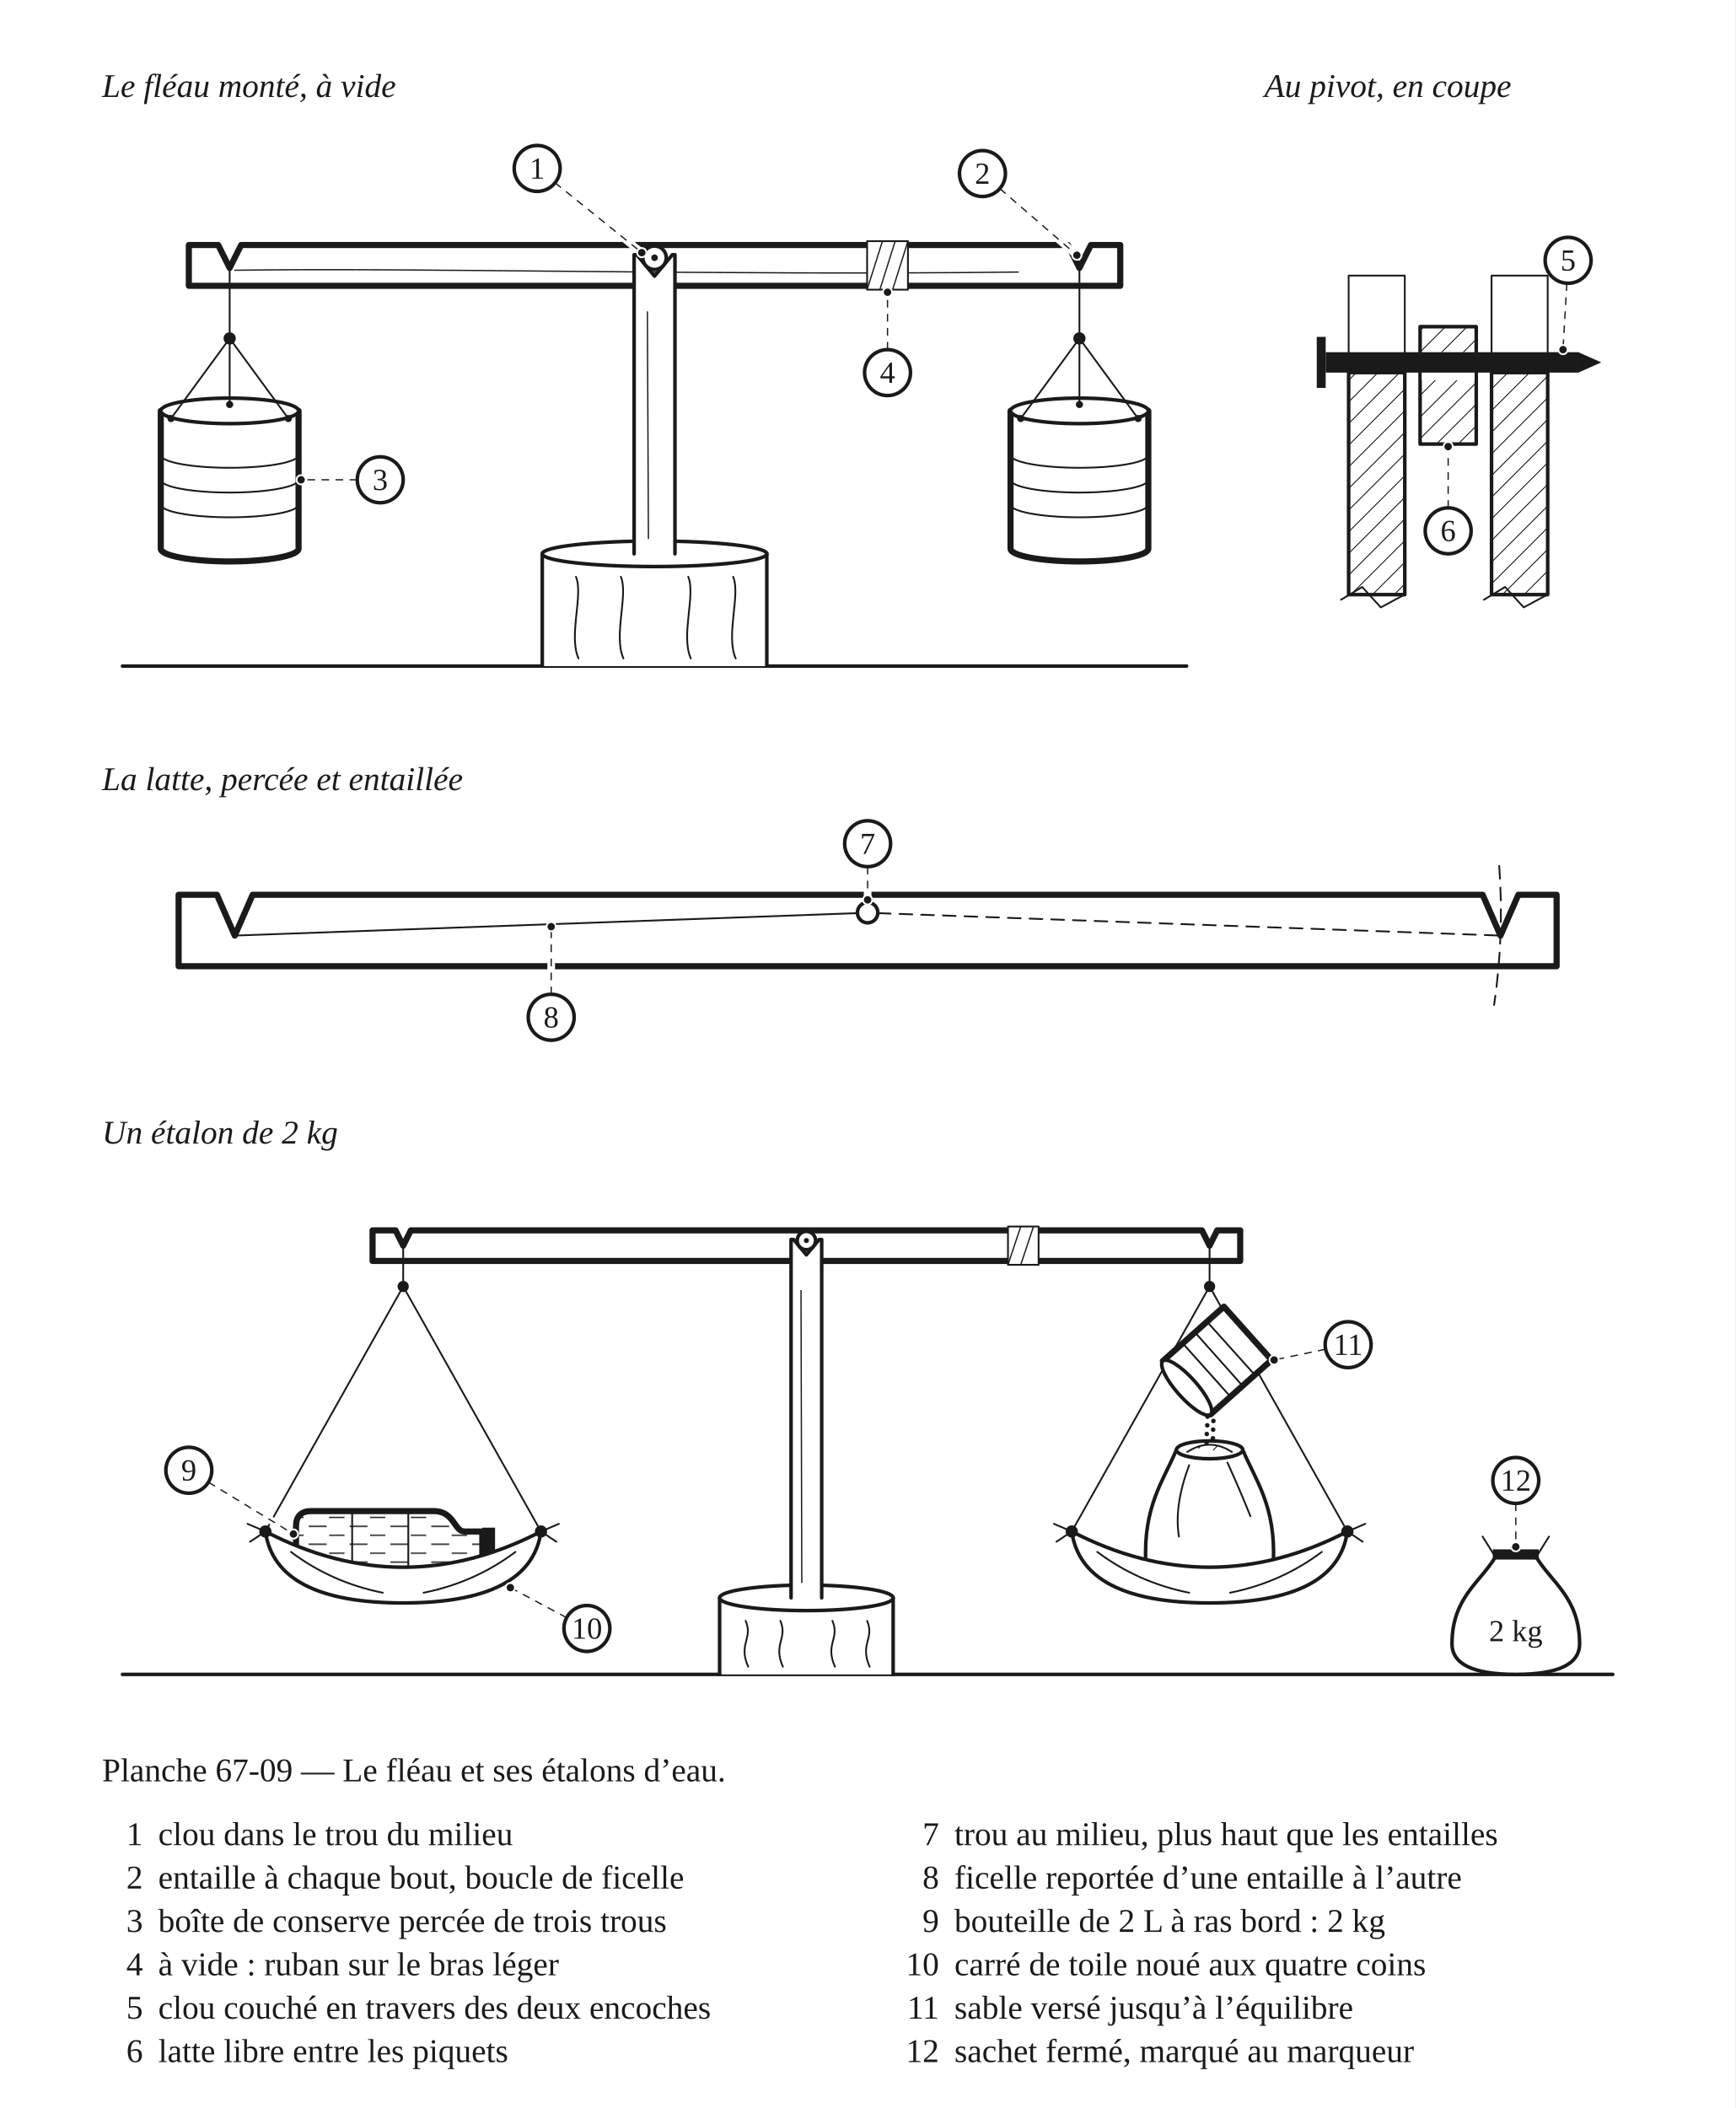
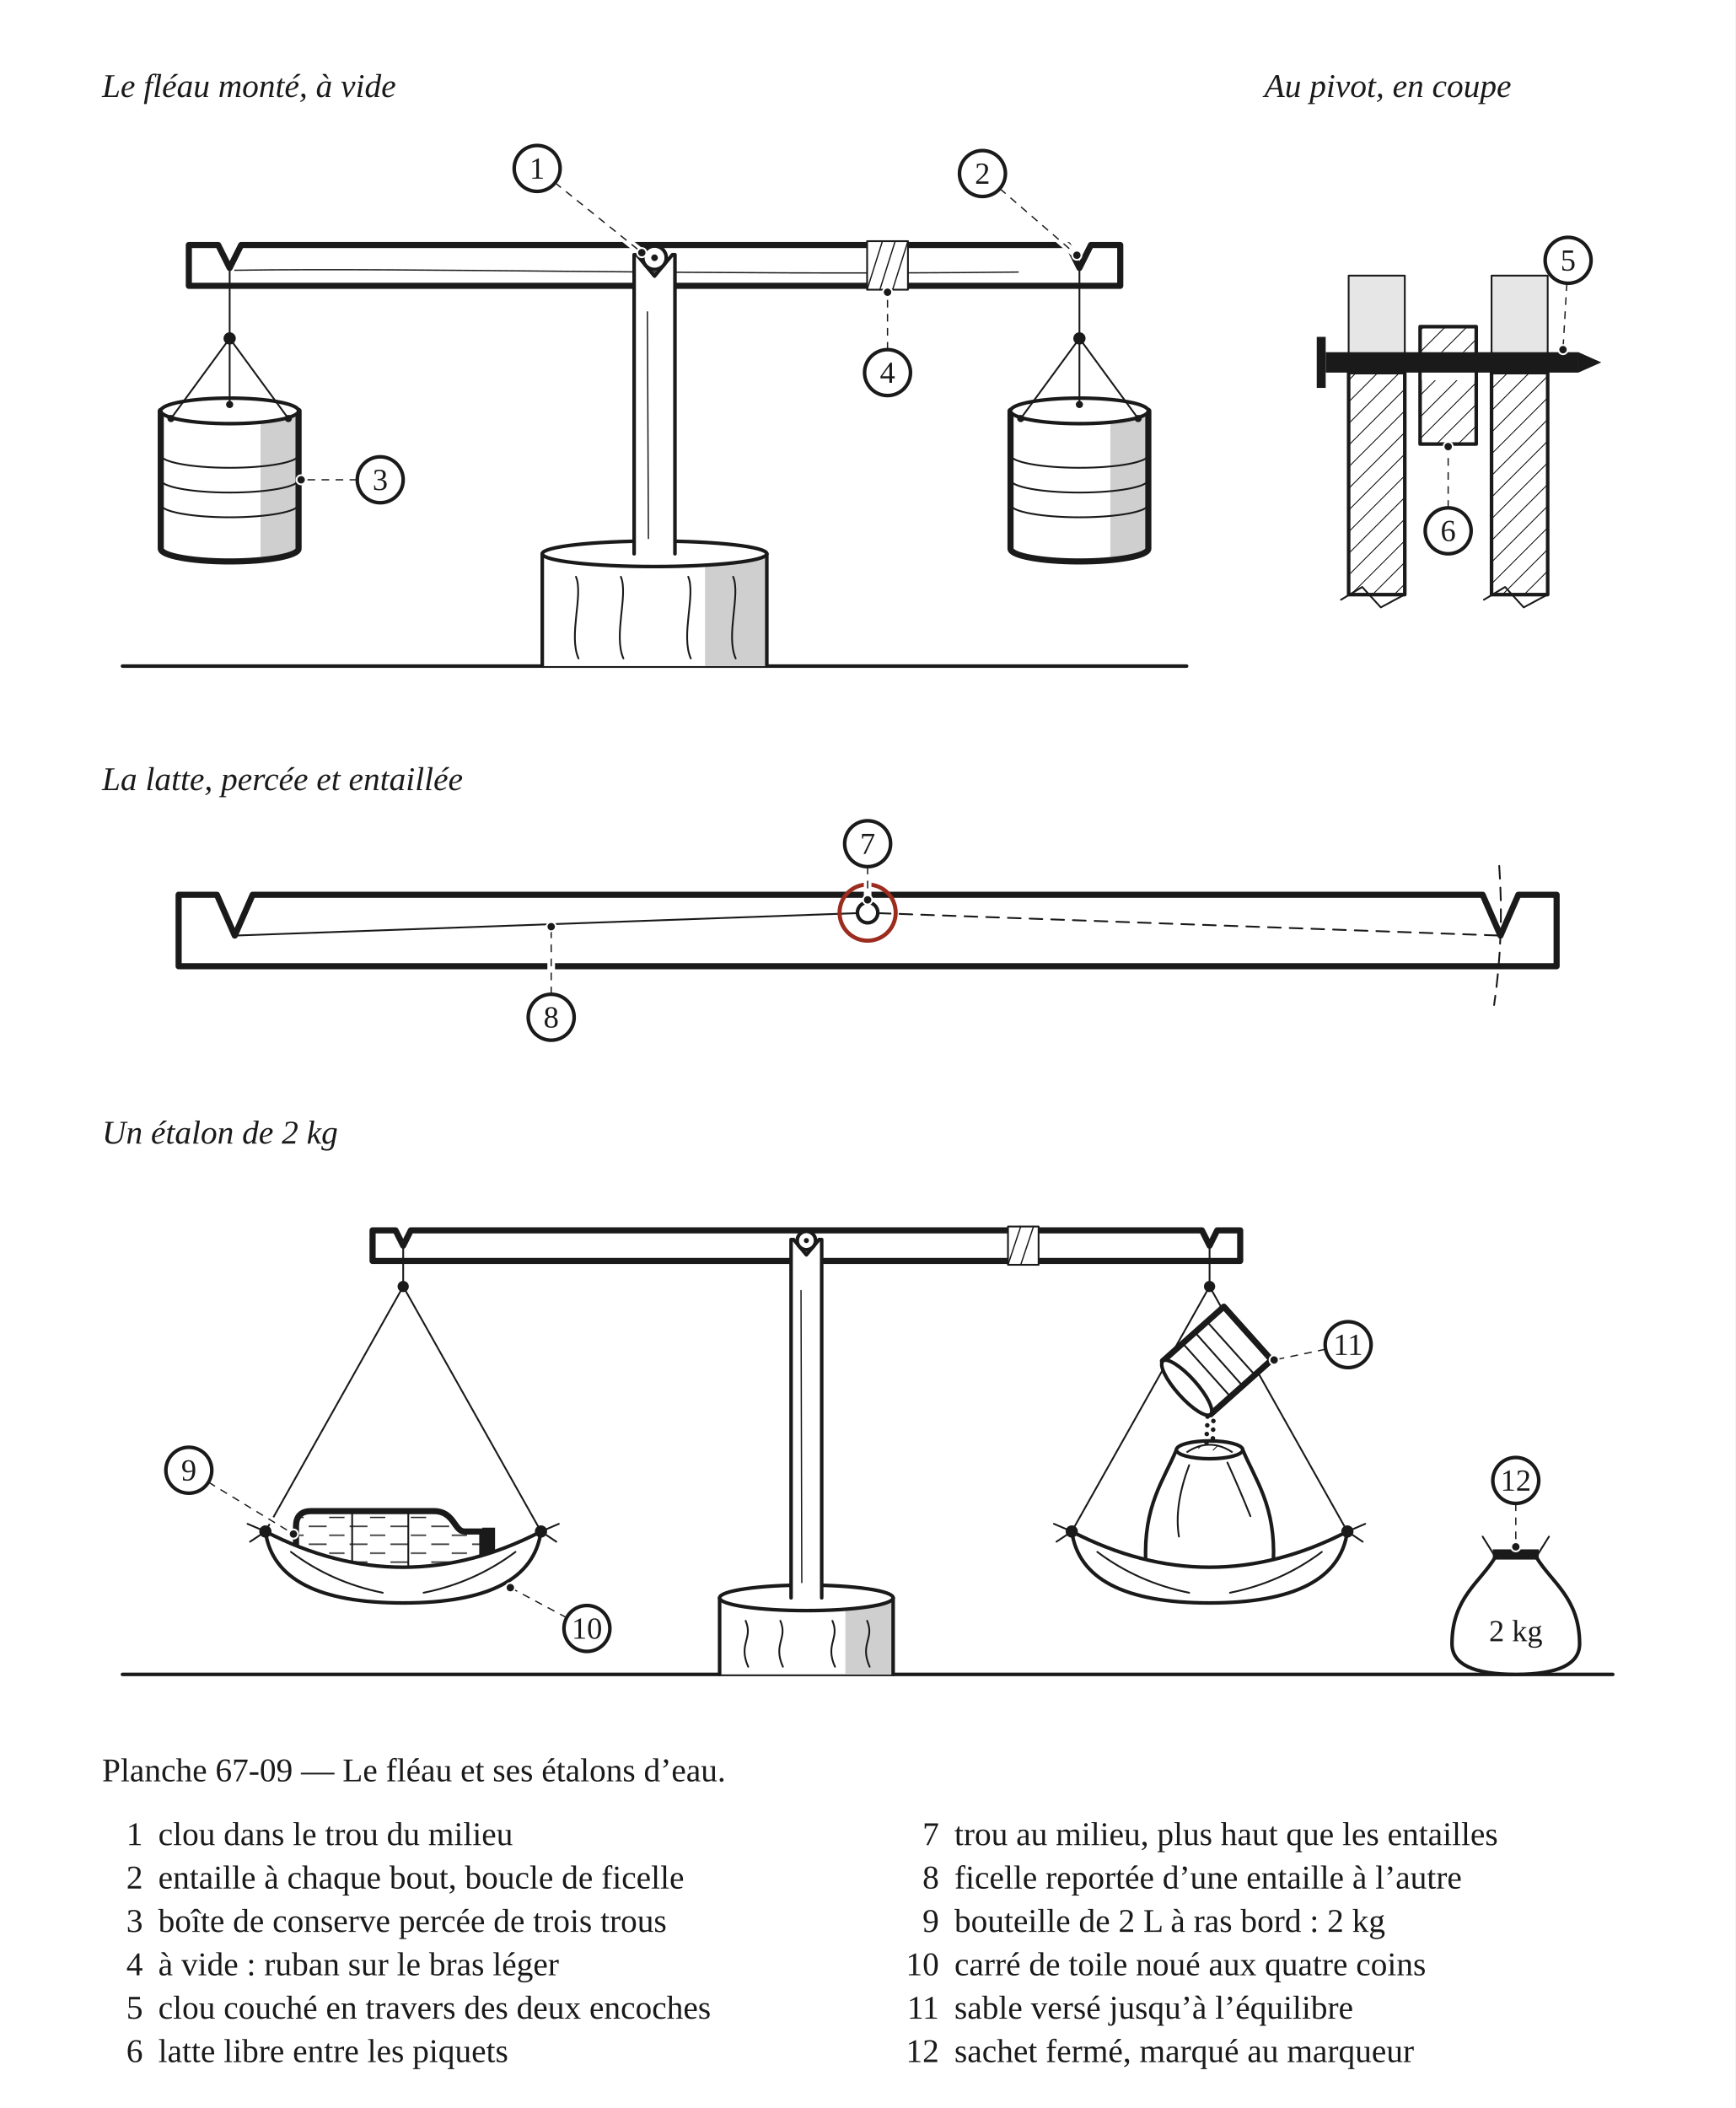
<svg xmlns="http://www.w3.org/2000/svg" width="680" height="826" viewBox="0 0 680 826" role="img">
  <defs>
    <pattern id="h-bois" width="6" height="6" patternUnits="userSpaceOnUse" patternTransform="rotate(45)">
      <line x1="0" y1="0" x2="0" y2="6" stroke="#1A1A1A" stroke-width="0.7" />
    </pattern>
    <pattern id="h-terre" width="9" height="9" patternUnits="userSpaceOnUse" patternTransform="rotate(45)">
      <line x1="0" y1="0" x2="0" y2="5.5" stroke="#1A1A1A" stroke-width="0.7" />
      <line x1="4.5" y1="4.5" x2="4.5" y2="9" stroke="#1A1A1A" stroke-width="0.5" />
    </pattern>
    <pattern id="h-eau" width="16" height="7" patternUnits="userSpaceOnUse">
      <line x1="1" y1="2" x2="8" y2="2" stroke="#1A1A1A" stroke-width="0.5" />
      <line x1="9" y1="5.5" x2="15" y2="5.5" stroke="#1A1A1A" stroke-width="0.5" />
    </pattern>
  </defs>
  <rect x="0" y="0" width="680" height="826" fill="#FFFFFF" />
  <text x="40" y="38" font-family="Georgia, 'Times New Roman', serif" font-size="13" font-style="italic" fill="#1A1A1A">Le fléau monté, à vide</text>
  <g transform="translate(40 46)" data-vue="monte">
    <line x1="8" y1="215" x2="425" y2="215" fill="none" stroke="#1A1A1A" stroke-width="1.4" stroke-linejoin="round" stroke-linecap="round" />
    <path d="M 172.5 171.0 L 172.5 215.0 L 260.5 215.0 L 260.5 171.0 Z" fill="#FFFFFF" stroke="none" />
+     <path d="M 236.3 171.0 L 260.5 171.0 L 260.5 215.0 L 236.3 215.0 Z" fill="#CFCFCF" stroke="none" />
    <path d="M 172.5 171.0 L 172.5 215.0 M 260.5 215.0 L 260.5 171.0" fill="none" stroke="#1A1A1A" stroke-width="1.4" stroke-linejoin="round" stroke-linecap="round" />
    <ellipse cx="216.5" cy="171" rx="44" ry="5" fill="#FFFFFF" stroke="none" />
    <ellipse cx="216.5" cy="171" rx="44" ry="5" fill="none" stroke="#1A1A1A" stroke-width="1.4" stroke-linejoin="round" stroke-linecap="round" />
    <path d="M 185.7 180.0 C 188.7 187.0 182.7 203.0 186.7 212.0" fill="none" stroke="#1A1A1A" stroke-width="0.7" stroke-linejoin="round" stroke-linecap="round" />
    <path d="M 203.3 180.0 C 206.3 187.0 200.3 203.0 204.3 212.0" fill="none" stroke="#1A1A1A" stroke-width="0.7" stroke-linejoin="round" stroke-linecap="round" />
    <path d="M 229.7 180.0 C 232.7 187.0 226.7 203.0 230.7 212.0" fill="none" stroke="#1A1A1A" stroke-width="0.7" stroke-linejoin="round" stroke-linecap="round" />
    <path d="M 247.3 180.0 C 250.3 187.0 244.3 203.0 248.3 212.0" fill="none" stroke="#1A1A1A" stroke-width="0.7" stroke-linejoin="round" stroke-linecap="round" />
    <path d="M34 50 L45.5 50 L50 59 L54.5 50 L378.5 50 L383 59 L387.5 50 L399 50 L399 66 L34 66 Z" fill="#FFFFFF" stroke="none" />
    <path d="M34 50 L45.5 50 L50 59 L54.5 50 L378.5 50 L383 59 L387.5 50 L399 50 L399 66 L34 66 Z" fill="none" stroke="#1A1A1A" stroke-width="2.4" stroke-linejoin="round" stroke-linecap="round" />
    <path d="M 52.0 59.9 C 124.0 58.8 239.0 62.0 359.0 60.6" fill="none" stroke="#1A1A1A" stroke-width="0.5" stroke-linejoin="round" stroke-linecap="round" />
    <rect x="299.8" y="48.5" width="16" height="19" fill="#FFFFFF" stroke="none" />
    <rect x="299.8" y="48.5" width="16" height="19" fill="none" stroke="#1A1A1A" stroke-width="0.7" stroke-linejoin="round" stroke-linecap="round" />
    <path d="M 299.8 67.5 L 305.8 48.5" fill="none" stroke="#1A1A1A" stroke-width="0.5" stroke-linejoin="round" stroke-linecap="round" />
    <path d="M 304.8 67.5 L 310.8 48.5" fill="none" stroke="#1A1A1A" stroke-width="0.5" stroke-linejoin="round" stroke-linecap="round" />
    <path d="M 309.8 67.5 L 315.8 48.5" fill="none" stroke="#1A1A1A" stroke-width="0.5" stroke-linejoin="round" stroke-linecap="round" />
    <line x1="50" y1="59" x2="50" y2="86.6" fill="none" stroke="#1A1A1A" stroke-width="0.7" stroke-linejoin="round" stroke-linecap="round" />
    <path d="M 23.0 115.0 L 23.0 169.0 A 27 5 0 0 0 77.0 169.0 L 77.0 115.0 Z" fill="#FFFFFF" stroke="none" />
+     <path d="M 62.1 115.0 L 77.0 115.0 L 77.0 169.0 A 27 5 0 0 1 62.1 173.5 Z" fill="#CFCFCF" stroke="none" />
    <path d="M 23.0 115.0 L 23.0 169.0 A 27 5 0 0 0 77.0 169.0 L 77.0 115.0" fill="none" stroke="#1A1A1A" stroke-width="2.4" stroke-linejoin="round" stroke-linecap="round" />
    <ellipse cx="50" cy="115" rx="27" ry="5" fill="#FFFFFF" stroke="none" />
    <ellipse cx="50" cy="115" rx="27" ry="5" fill="none" stroke="#1A1A1A" stroke-width="1.4" stroke-linejoin="round" stroke-linecap="round" />
    <path d="M 23.0 132.3 A 27 5 0 0 0 77.0 132.3" fill="none" stroke="#1A1A1A" stroke-width="0.7" stroke-linejoin="round" stroke-linecap="round" />
    <path d="M 23.0 142.0 A 27 5 0 0 0 77.0 142.0" fill="none" stroke="#1A1A1A" stroke-width="0.7" stroke-linejoin="round" stroke-linecap="round" />
    <path d="M 23.0 151.7 A 27 5 0 0 0 77.0 151.7" fill="none" stroke="#1A1A1A" stroke-width="0.7" stroke-linejoin="round" stroke-linecap="round" />
    <circle cx="27" cy="118" r="1.4" fill="#1A1A1A" stroke="none" />
    <circle cx="73" cy="118" r="1.4" fill="#1A1A1A" stroke="none" />
    <circle cx="50" cy="112.5" r="1.4" fill="#1A1A1A" stroke="none" />
    <path d="M 50.0 86.6 L 27.0 118.0" fill="none" stroke="#1A1A1A" stroke-width="0.7" stroke-linejoin="round" stroke-linecap="round" />
    <path d="M 50.0 86.6 L 73.0 118.0" fill="none" stroke="#1A1A1A" stroke-width="0.7" stroke-linejoin="round" stroke-linecap="round" />
    <path d="M 50.0 86.6 L 50.0 112.5" fill="none" stroke="#1A1A1A" stroke-width="0.7" stroke-linejoin="round" stroke-linecap="round" />
    <circle cx="50" cy="86.6" r="2.4" fill="#1A1A1A" stroke="none" />
    <line x1="383" y1="59" x2="383" y2="86.6" fill="none" stroke="#1A1A1A" stroke-width="0.7" stroke-linejoin="round" stroke-linecap="round" />
    <path d="M 356.0 115.0 L 356.0 169.0 A 27 5 0 0 0 410.0 169.0 L 410.0 115.0 Z" fill="#FFFFFF" stroke="none" />
+     <path d="M 395.1 115.0 L 410.0 115.0 L 410.0 169.0 A 27 5 0 0 1 395.1 173.5 Z" fill="#CFCFCF" stroke="none" />
    <path d="M 356.0 115.0 L 356.0 169.0 A 27 5 0 0 0 410.0 169.0 L 410.0 115.0" fill="none" stroke="#1A1A1A" stroke-width="2.4" stroke-linejoin="round" stroke-linecap="round" />
    <ellipse cx="383" cy="115" rx="27" ry="5" fill="#FFFFFF" stroke="none" />
    <ellipse cx="383" cy="115" rx="27" ry="5" fill="none" stroke="#1A1A1A" stroke-width="1.4" stroke-linejoin="round" stroke-linecap="round" />
    <path d="M 356.0 132.3 A 27 5 0 0 0 410.0 132.3" fill="none" stroke="#1A1A1A" stroke-width="0.7" stroke-linejoin="round" stroke-linecap="round" />
    <path d="M 356.0 142.0 A 27 5 0 0 0 410.0 142.0" fill="none" stroke="#1A1A1A" stroke-width="0.7" stroke-linejoin="round" stroke-linecap="round" />
    <path d="M 356.0 151.7 A 27 5 0 0 0 410.0 151.7" fill="none" stroke="#1A1A1A" stroke-width="0.7" stroke-linejoin="round" stroke-linecap="round" />
    <circle cx="360" cy="118" r="1.4" fill="#1A1A1A" stroke="none" />
    <circle cx="406" cy="118" r="1.4" fill="#1A1A1A" stroke="none" />
    <circle cx="383" cy="112.5" r="1.4" fill="#1A1A1A" stroke="none" />
    <path d="M 383.0 86.6 L 360.0 118.0" fill="none" stroke="#1A1A1A" stroke-width="0.7" stroke-linejoin="round" stroke-linecap="round" />
    <path d="M 383.0 86.6 L 406.0 118.0" fill="none" stroke="#1A1A1A" stroke-width="0.7" stroke-linejoin="round" stroke-linecap="round" />
    <path d="M 383.0 86.6 L 383.0 112.5" fill="none" stroke="#1A1A1A" stroke-width="0.7" stroke-linejoin="round" stroke-linecap="round" />
    <circle cx="383" cy="86.6" r="2.4" fill="#1A1A1A" stroke="none" />
    <path d="M208.5 171 L208.5 53.8 L209.5 53.8 L216.5 62.2 L223.5 53.8 L224.5 53.8 L224.5 171 Z" fill="#FFFFFF" stroke="none" />
    <path d="M208.5 171 L208.5 53.8 L209.5 53.8 L216.5 62.2 L223.5 53.8 L224.5 53.8 L224.5 171" fill="none" stroke="#1A1A1A" stroke-width="1.4" stroke-linejoin="round" stroke-linecap="round" />
    <line x1="213.7" y1="76.2" x2="214.1" y2="165" fill="none" stroke="#1A1A1A" stroke-width="0.5" stroke-linejoin="round" stroke-linecap="round" />
    <circle cx="216.5" cy="55" r="4.6" fill="#FFFFFF" stroke="none" />
    <circle cx="216.5" cy="55" r="4.6" fill="none" stroke="#1A1A1A" stroke-width="1.4" stroke-linejoin="round" stroke-linecap="round" />
    <circle cx="216.5" cy="55" r="1.3" fill="#1A1A1A" stroke="none" />
  </g>
  <text x="495.5" y="38" font-family="Georgia, 'Times New Roman', serif" font-size="13" font-style="italic" fill="#1A1A1A">Au pivot, en coupe</text>
  <g transform="translate(495.5 46)" data-vue="pivot">
-     <rect x="33" y="62" width="22" height="38" fill="#FFFFFF" stroke="none" />
+     <rect x="33" y="62" width="22" height="38" fill="#E6E6E6" stroke="none" />
    <rect x="33" y="62" width="22" height="38" fill="none" stroke="#1A1A1A" stroke-width="0.7" stroke-linejoin="round" stroke-linecap="round" />
    <rect x="33" y="100" width="22" height="87" fill="url(#h-bois)" stroke="#1A1A1A" stroke-width="1.4" stroke-linejoin="round" />
    <path d="M 30.0 189.0 l 8.3 -5 l 7.3 8 l 9.3 -5" fill="none" stroke="#1A1A1A" stroke-width="0.7" stroke-linejoin="round" stroke-linecap="round" />
-     <rect x="89" y="62" width="22" height="38" fill="#FFFFFF" stroke="none" />
+     <rect x="89" y="62" width="22" height="38" fill="#E6E6E6" stroke="none" />
    <rect x="89" y="62" width="22" height="38" fill="none" stroke="#1A1A1A" stroke-width="0.7" stroke-linejoin="round" stroke-linecap="round" />
    <rect x="89" y="100" width="22" height="87" fill="url(#h-bois)" stroke="#1A1A1A" stroke-width="1.4" stroke-linejoin="round" />
    <path d="M 86.0 189.0 l 8.3 -5 l 7.3 8 l 9.3 -5" fill="none" stroke="#1A1A1A" stroke-width="0.7" stroke-linejoin="round" stroke-linecap="round" />
    <rect x="61" y="82" width="22" height="46" fill="url(#h-bois)" stroke="#1A1A1A" stroke-width="1.4" stroke-linejoin="round" />
    <rect x="61.7" y="92" width="20.6" height="11" fill="#FFFFFF" stroke="none" />
    <rect x="24" y="92" width="99" height="8" fill="#1A1A1A" stroke="none" />
    <rect x="20.5" y="86" width="3.5" height="20" fill="#1A1A1A" stroke="none" />
    <path d="M123 92 L132 96 L123 100 Z" fill="#1A1A1A" stroke="none" />
  </g>
  <text x="40" y="309.6" font-family="Georgia, 'Times New Roman', serif" font-size="13" font-style="italic" fill="#1A1A1A">La latte, percée et entaillée</text>
  <g transform="translate(40 317.6)" data-vue="latte">
    <path d="M30 33 L45 33 L52 49 L59 33 L541 33 L548 49 L555 33 L570 33 L570 61 L30 61 Z" fill="#FFFFFF" stroke="none" />
    <path d="M30 33 L45 33 L52 49 L59 33 L541 33 L548 49 L555 33 L570 33 L570 61 L30 61 Z" fill="none" stroke="#1A1A1A" stroke-width="2.4" stroke-linejoin="round" stroke-linecap="round" />
    <circle cx="300" cy="40" r="4" fill="#FFFFFF" stroke="none" />
    <circle cx="300" cy="40" r="4" fill="none" stroke="#1A1A1A" stroke-width="1.4" stroke-linejoin="round" stroke-linecap="round" />
    <path d="M 296.0 40.2 L 52.0 49.0" fill="none" stroke="#1A1A1A" stroke-width="0.7" stroke-linejoin="round" stroke-linecap="round" />
    <path d="M 547.5 21.7 A 248.2 248.2 0 0 1 545.5 76.2" fill="none" stroke="#1A1A1A" stroke-width="0.7" stroke-linejoin="round" stroke-linecap="round" stroke-dasharray="5 3.5" />
    <path d="M 304.0 40.2 L 548.0 49.0" fill="none" stroke="#1A1A1A" stroke-width="0.7" stroke-linejoin="round" stroke-linecap="round" stroke-dasharray="5 3.5" />
+     <circle cx="300" cy="40" r="11" fill="none" stroke="#9B2C1E" stroke-width="1.6" />
  </g>
  <text x="40" y="448.1" font-family="Georgia, 'Times New Roman', serif" font-size="13" font-style="italic" fill="#1A1A1A">Un étalon de 2 kg</text>
  <g transform="translate(40 456.1)" data-vue="etalon">
    <line x1="8" y1="200" x2="592" y2="200" fill="none" stroke="#1A1A1A" stroke-width="1.4" stroke-linejoin="round" stroke-linecap="round" />
    <path d="M 242.0 170.0 L 242.0 200.0 L 310.0 200.0 L 310.0 170.0 Z" fill="#FFFFFF" stroke="none" />
+     <path d="M 291.3 170.0 L 310.0 170.0 L 310.0 200.0 L 291.3 200.0 Z" fill="#CFCFCF" stroke="none" />
    <path d="M 242.0 170.0 L 242.0 200.0 M 310.0 200.0 L 310.0 170.0" fill="none" stroke="#1A1A1A" stroke-width="1.4" stroke-linejoin="round" stroke-linecap="round" />
    <ellipse cx="276" cy="170" rx="34" ry="5" fill="#FFFFFF" stroke="none" />
    <ellipse cx="276" cy="170" rx="34" ry="5" fill="none" stroke="#1A1A1A" stroke-width="1.4" stroke-linejoin="round" stroke-linecap="round" />
    <path d="M 252.2 179.0 C 255.2 186.0 249.2 188.0 253.2 197.0" fill="none" stroke="#1A1A1A" stroke-width="0.7" stroke-linejoin="round" stroke-linecap="round" />
    <path d="M 265.8 179.0 C 268.8 186.0 262.8 188.0 266.8 197.0" fill="none" stroke="#1A1A1A" stroke-width="0.7" stroke-linejoin="round" stroke-linecap="round" />
    <path d="M 286.2 179.0 C 289.2 186.0 283.2 188.0 287.2 197.0" fill="none" stroke="#1A1A1A" stroke-width="0.7" stroke-linejoin="round" stroke-linecap="round" />
    <path d="M 299.8 179.0 C 302.8 186.0 296.8 188.0 300.8 197.0" fill="none" stroke="#1A1A1A" stroke-width="0.7" stroke-linejoin="round" stroke-linecap="round" />
    <path d="M106 26 L115 26 L118 32 L121 26 L431 26 L434 32 L437 26 L446 26 L446 38 L106 38 Z" fill="#FFFFFF" stroke="none" />
    <path d="M106 26 L115 26 L118 32 L121 26 L431 26 L434 32 L437 26 L446 26 L446 38 L106 38 Z" fill="none" stroke="#1A1A1A" stroke-width="2.4" stroke-linejoin="round" stroke-linecap="round" />
    <rect x="355" y="24.5" width="12" height="15" fill="#FFFFFF" stroke="none" />
    <rect x="355" y="24.5" width="12" height="15" fill="none" stroke="#1A1A1A" stroke-width="0.7" stroke-linejoin="round" stroke-linecap="round" />
    <path d="M 355.0 39.5 L 360.0 24.5" fill="none" stroke="#1A1A1A" stroke-width="0.5" stroke-linejoin="round" stroke-linecap="round" />
    <path d="M 360.0 39.5 L 365.0 24.5" fill="none" stroke="#1A1A1A" stroke-width="0.5" stroke-linejoin="round" stroke-linecap="round" />
    <line x1="118" y1="32" x2="118" y2="48" fill="none" stroke="#1A1A1A" stroke-width="0.7" stroke-linejoin="round" stroke-linecap="round" />
    <line x1="434" y1="32" x2="434" y2="48" fill="none" stroke="#1A1A1A" stroke-width="0.7" stroke-linejoin="round" stroke-linecap="round" />
    <path d="M270 170 L270 29.6 L271 29.6 L276 35.6 L281 29.6 L282 29.6 L282 170 Z" fill="#FFFFFF" stroke="none" />
    <path d="M270 170 L270 29.6 L271 29.6 L276 35.6 L281 29.6 L282 29.6 L282 170" fill="none" stroke="#1A1A1A" stroke-width="1.4" stroke-linejoin="round" stroke-linecap="round" />
    <line x1="273.9" y1="49.6" x2="274.2" y2="164" fill="none" stroke="#1A1A1A" stroke-width="0.5" stroke-linejoin="round" stroke-linecap="round" />
    <circle cx="276" cy="30" r="3.6" fill="#FFFFFF" stroke="none" />
    <circle cx="276" cy="30" r="3.6" fill="none" stroke="#1A1A1A" stroke-width="1.4" stroke-linejoin="round" stroke-linecap="round" />
    <circle cx="276" cy="30" r="1" fill="#1A1A1A" stroke="none" />
    <path d="M 118.0 48.0 L 64.0 144.0" fill="none" stroke="#1A1A1A" stroke-width="0.7" stroke-linejoin="round" stroke-linecap="round" />
    <path d="M 118.0 48.0 L 172.0 144.0" fill="none" stroke="#1A1A1A" stroke-width="0.7" stroke-linejoin="round" stroke-linecap="round" />
    <path d="M 82.0 136.0 L 130.0 136.0 C 138.0 136.0 138.0 144.0 142.0 144.0 L 149.0 144.0 L 149.0 156.0 L 142.0 156.0 C 138.0 156.0 138.0 164.0 130.0 164.0 L 82.0 164.0 Q 76.0 164.0 76.0 158.0 L 76.0 142.0 Q 76.0 136.0 82.0 136.0 Z" fill="#FFFFFF" stroke="none" />
    <path d="M 82.0 136.0 L 130.0 136.0 C 138.0 136.0 138.0 144.0 142.0 144.0 L 149.0 144.0 L 149.0 156.0 L 142.0 156.0 C 138.0 156.0 138.0 164.0 130.0 164.0 L 82.0 164.0 Q 76.0 164.0 76.0 158.0 L 76.0 142.0 Q 76.0 136.0 82.0 136.0 Z" fill="url(#h-eau)" stroke="none" />
    <path d="M 82.0 136.0 L 130.0 136.0 C 138.0 136.0 138.0 144.0 142.0 144.0 L 149.0 144.0 L 149.0 156.0 L 142.0 156.0 C 138.0 156.0 138.0 164.0 130.0 164.0 L 82.0 164.0 Q 76.0 164.0 76.0 158.0 L 76.0 142.0 Q 76.0 136.0 82.0 136.0 Z" fill="none" stroke="#1A1A1A" stroke-width="2.4" stroke-linejoin="round" stroke-linecap="round" />
    <line x1="98" y1="136" x2="98" y2="164" fill="none" stroke="#1A1A1A" stroke-width="0.7" stroke-linejoin="round" stroke-linecap="round" />
    <line x1="120" y1="136" x2="120" y2="164" fill="none" stroke="#1A1A1A" stroke-width="0.7" stroke-linejoin="round" stroke-linecap="round" />
    <rect x="149" y="142.5" width="5" height="15" fill="#1A1A1A" stroke="none" />
    <path d="M 64.0 144.0 Q 118.0 172.0 172.0 144.0 Q 168.0 172.0 118.0 172.0 Q 68.0 172.0 64.0 144.0 Z" fill="#FFFFFF" stroke="none" />
    <path d="M 64.0 144.0 Q 118.0 172.0 172.0 144.0 Q 168.0 172.0 118.0 172.0 Q 68.0 172.0 64.0 144.0 Z" fill="none" stroke="#1A1A1A" stroke-width="1.4" stroke-linejoin="round" stroke-linecap="round" />
    <path d="M 74.0 152.0 Q 90.0 164.0 110.0 168.0" fill="none" stroke="#1A1A1A" stroke-width="0.7" stroke-linejoin="round" stroke-linecap="round" />
    <path d="M 162.0 152.0 Q 146.0 164.0 126.0 168.0" fill="none" stroke="#1A1A1A" stroke-width="0.7" stroke-linejoin="round" stroke-linecap="round" />
    <circle cx="64" cy="144" r="2.4" fill="#1A1A1A" stroke="none" />
    <path d="M 64.0 144.0 l -7.0 -3.0 M 64.0 144.0 l -6.0 4" fill="none" stroke="#1A1A1A" stroke-width="0.7" stroke-linejoin="round" stroke-linecap="round" />
    <circle cx="172" cy="144" r="2.4" fill="#1A1A1A" stroke="none" />
    <path d="M 172.0 144.0 l 7.0 -3.0 M 172.0 144.0 l 6.0 4" fill="none" stroke="#1A1A1A" stroke-width="0.7" stroke-linejoin="round" stroke-linecap="round" />
    <circle cx="118" cy="48" r="2.2" fill="#1A1A1A" stroke="none" />
    <path d="M 434.0 48.0 L 380.0 144.0" fill="none" stroke="#1A1A1A" stroke-width="0.7" stroke-linejoin="round" stroke-linecap="round" />
    <path d="M 434.0 48.0 L 488.0 144.0" fill="none" stroke="#1A1A1A" stroke-width="0.7" stroke-linejoin="round" stroke-linecap="round" />
    <path d="M 421.0 112.0 C 416.0 124.0 408.0 134.0 409.0 156.0 Q 410.0 170.0 434.0 170.0 Q 458.0 170.0 459.0 156.0 C 460.0 134.0 452.0 124.0 447.0 112.0 Z" fill="#FFFFFF" stroke="none" />
    <path d="M 421.0 112.0 C 416.0 124.0 408.0 134.0 409.0 156.0 Q 410.0 170.0 434.0 170.0 Q 458.0 170.0 459.0 156.0 C 460.0 134.0 452.0 124.0 447.0 112.0 Z" fill="none" stroke="#1A1A1A" stroke-width="1.4" stroke-linejoin="round" stroke-linecap="round" />
    <path d="M 426.0 118.0 Q 420.0 134.0 422.0 146.0" fill="none" stroke="#1A1A1A" stroke-width="0.7" stroke-linejoin="round" stroke-linecap="round" />
    <path d="M 441.0 117.0 Q 446.0 128.0 450.0 138.0" fill="none" stroke="#1A1A1A" stroke-width="0.7" stroke-linejoin="round" stroke-linecap="round" />
    <ellipse cx="434" cy="112" rx="13" ry="3.5" fill="#FFFFFF" stroke="none" />
    <ellipse cx="434" cy="112" rx="13" ry="3.5" fill="none" stroke="#1A1A1A" stroke-width="1.4" stroke-linejoin="round" stroke-linecap="round" />
    <path d="M 425.0 113.0 Q 434.0 107.0 443.0 113.0" fill="url(#h-terre)" stroke="#1A1A1A" stroke-width="0.7" stroke-linejoin="round" />
    <path d="M 380.0 144.0 Q 434.0 172.0 488.0 144.0 Q 484.0 172.0 434.0 172.0 Q 384.0 172.0 380.0 144.0 Z" fill="#FFFFFF" stroke="none" />
    <path d="M 380.0 144.0 Q 434.0 172.0 488.0 144.0 Q 484.0 172.0 434.0 172.0 Q 384.0 172.0 380.0 144.0 Z" fill="none" stroke="#1A1A1A" stroke-width="1.4" stroke-linejoin="round" stroke-linecap="round" />
    <path d="M 390.0 152.0 Q 406.0 164.0 426.0 168.0" fill="none" stroke="#1A1A1A" stroke-width="0.7" stroke-linejoin="round" stroke-linecap="round" />
    <path d="M 478.0 152.0 Q 462.0 164.0 442.0 168.0" fill="none" stroke="#1A1A1A" stroke-width="0.7" stroke-linejoin="round" stroke-linecap="round" />
    <circle cx="380" cy="144" r="2.4" fill="#1A1A1A" stroke="none" />
    <path d="M 380.0 144.0 l -7.0 -3.0 M 380.0 144.0 l -6.0 4" fill="none" stroke="#1A1A1A" stroke-width="0.7" stroke-linejoin="round" stroke-linecap="round" />
    <circle cx="488" cy="144" r="2.4" fill="#1A1A1A" stroke="none" />
    <path d="M 488.0 144.0 l 7.0 -3.0 M 488.0 144.0 l 6.0 4" fill="none" stroke="#1A1A1A" stroke-width="0.7" stroke-linejoin="round" stroke-linecap="round" />
    <circle cx="434" cy="48" r="2.2" fill="#1A1A1A" stroke="none" />
    <path d="M434.4 98.1 L415.7 77.2 L439.6 55.9 L458.3 76.8 Z" fill="#FFFFFF" stroke="none" />
    <path d="M434.4 98.1 L415.7 77.2 L439.6 55.9 L458.3 76.8 Z" fill="none" stroke="#1A1A1A" stroke-width="2.4" stroke-linejoin="round" stroke-linecap="round" />
    <path d="M 442.2 91.2 L 423.5 70.3" fill="none" stroke="#1A1A1A" stroke-width="0.7" stroke-linejoin="round" stroke-linecap="round" />
    <path d="M 446.9 86.9 L 428.3 66.0" fill="none" stroke="#1A1A1A" stroke-width="0.7" stroke-linejoin="round" stroke-linecap="round" />
    <path d="M 451.7 82.6 L 433.0 61.8" fill="none" stroke="#1A1A1A" stroke-width="0.7" stroke-linejoin="round" stroke-linecap="round" />
    <path d="M 415.7 77.2 A 14 4 -131.8 1 1 434.4 98.1 A 14 4 -131.8 1 1 415.7 77.2 Z" fill="#FFFFFF" stroke="none" />
    <path d="M 415.7 77.2 A 14 4 -131.8 1 1 434.4 98.1 A 14 4 -131.8 1 1 415.7 77.2 Z" fill="none" stroke="#1A1A1A" stroke-width="1.4" stroke-linejoin="round" stroke-linecap="round" />
    <circle cx="433.2" cy="99" r="0.9" fill="#1A1A1A" stroke="none" />
    <circle cx="435.5" cy="100.7" r="0.9" fill="#1A1A1A" stroke="none" />
    <circle cx="433.1" cy="102.4" r="0.9" fill="#1A1A1A" stroke="none" />
    <circle cx="435.4" cy="104.1" r="0.9" fill="#1A1A1A" stroke="none" />
    <circle cx="432.9" cy="105.8" r="0.9" fill="#1A1A1A" stroke="none" />
    <circle cx="435.3" cy="107.5" r="0.9" fill="#1A1A1A" stroke="none" />
    <circle cx="432.8" cy="109.2" r="0.9" fill="#1A1A1A" stroke="none" />
    <path d="M 546.0 154.0 C 540.0 164.0 529.0 170.0 529.0 188.0 Q 529.0 200.0 554.0 200.0 Q 579.0 200.0 579.0 188.0 C 579.0 170.0 568.0 164.0 562.0 154.0 Z" fill="#FFFFFF" stroke="none" />
    <path d="M 546.0 154.0 C 540.0 164.0 529.0 170.0 529.0 188.0 Q 529.0 200.0 554.0 200.0 Q 579.0 200.0 579.0 188.0 C 579.0 170.0 568.0 164.0 562.0 154.0 Z" fill="none" stroke="#1A1A1A" stroke-width="1.4" stroke-linejoin="round" stroke-linecap="round" />
    <path d="M 546.0 154.0 l -5 -8 M 546.0 154.0 l 16 0 l 5 -8" fill="none" stroke="#1A1A1A" stroke-width="0.7" stroke-linejoin="round" stroke-linecap="round" />
    <rect x="545" y="151" width="18" height="4" fill="#1A1A1A" stroke="none" />
    <text x="554" y="187" text-anchor="middle" font-family="Georgia, 'Times New Roman', serif" font-size="12" fill="#1A1A1A">2 kg</text>
  </g>
  <line x1="217.5" y1="71.6" x2="251.5" y2="99" fill="none" stroke="#FFFFFF" stroke-width="3" stroke-linecap="round" />
  <line x1="217.5" y1="71.6" x2="251.5" y2="99" fill="none" stroke="#1A1A1A" stroke-width="0.5" stroke-dasharray="3 2.5" />
  <circle cx="251.5" cy="99" r="1.8" fill="#1A1A1A" stroke="#FFFFFF" stroke-width="0.7" />
  <circle cx="210.5" cy="66" r="9" fill="#FFFFFF" stroke="#1A1A1A" stroke-width="1.4" data-vue="monte" />
  <text x="210.5" y="70" text-anchor="middle" font-family="Georgia, 'Times New Roman', serif" font-size="12" fill="#1A1A1A">1</text>
  <line x1="391.8" y1="73.9" x2="422" y2="100" fill="none" stroke="#FFFFFF" stroke-width="3" stroke-linecap="round" />
  <line x1="391.8" y1="73.9" x2="422" y2="100" fill="none" stroke="#1A1A1A" stroke-width="0.5" stroke-dasharray="3 2.5" />
  <circle cx="422" cy="100" r="1.8" fill="#1A1A1A" stroke="#FFFFFF" stroke-width="0.7" />
  <circle cx="385" cy="68" r="9" fill="#FFFFFF" stroke="#1A1A1A" stroke-width="1.4" data-vue="monte" />
  <text x="385" y="72" text-anchor="middle" font-family="Georgia, 'Times New Roman', serif" font-size="12" fill="#1A1A1A">2</text>
  <line x1="140" y1="188" x2="118" y2="188" fill="none" stroke="#FFFFFF" stroke-width="3" stroke-linecap="round" />
  <line x1="140" y1="188" x2="118" y2="188" fill="none" stroke="#1A1A1A" stroke-width="0.5" stroke-dasharray="3 2.5" />
  <circle cx="118" cy="188" r="1.8" fill="#1A1A1A" stroke="#FFFFFF" stroke-width="0.7" />
  <circle cx="149" cy="188" r="9" fill="#FFFFFF" stroke="#1A1A1A" stroke-width="1.4" data-vue="monte" />
  <text x="149" y="192" text-anchor="middle" font-family="Georgia, 'Times New Roman', serif" font-size="12" fill="#1A1A1A">3</text>
  <line x1="347.8" y1="137" x2="347.8" y2="114.5" fill="none" stroke="#FFFFFF" stroke-width="3" stroke-linecap="round" />
  <line x1="347.8" y1="137" x2="347.8" y2="114.5" fill="none" stroke="#1A1A1A" stroke-width="0.5" stroke-dasharray="3 2.5" />
  <circle cx="347.8" cy="114.5" r="1.8" fill="#1A1A1A" stroke="#FFFFFF" stroke-width="0.7" />
  <circle cx="347.8" cy="146" r="9" fill="#FFFFFF" stroke="#1A1A1A" stroke-width="1.4" data-vue="monte" />
  <text x="347.8" y="150" text-anchor="middle" font-family="Georgia, 'Times New Roman', serif" font-size="12" fill="#1A1A1A">4</text>
  <line x1="614" y1="111" x2="612.5" y2="137" fill="none" stroke="#FFFFFF" stroke-width="3" stroke-linecap="round" />
  <line x1="614" y1="111" x2="612.5" y2="137" fill="none" stroke="#1A1A1A" stroke-width="0.5" stroke-dasharray="3 2.5" />
  <circle cx="612.5" cy="137" r="1.8" fill="#1A1A1A" stroke="#FFFFFF" stroke-width="0.7" />
  <circle cx="614.5" cy="102" r="9" fill="#FFFFFF" stroke="#1A1A1A" stroke-width="1.4" data-vue="pivot" />
  <text x="614.5" y="106" text-anchor="middle" font-family="Georgia, 'Times New Roman', serif" font-size="12" fill="#1A1A1A">5</text>
  <line x1="567.5" y1="199" x2="567.5" y2="175" fill="none" stroke="#FFFFFF" stroke-width="3" stroke-linecap="round" />
  <line x1="567.5" y1="199" x2="567.5" y2="175" fill="none" stroke="#1A1A1A" stroke-width="0.5" stroke-dasharray="3 2.5" />
  <circle cx="567.5" cy="175" r="1.8" fill="#1A1A1A" stroke="#FFFFFF" stroke-width="0.7" />
  <circle cx="567.5" cy="208" r="9" fill="#FFFFFF" stroke="#1A1A1A" stroke-width="1.4" data-vue="pivot" />
  <text x="567.5" y="212" text-anchor="middle" font-family="Georgia, 'Times New Roman', serif" font-size="12" fill="#1A1A1A">6</text>
  <line x1="340" y1="339.6" x2="340" y2="352.6" fill="none" stroke="#FFFFFF" stroke-width="3" stroke-linecap="round" />
  <line x1="340" y1="339.6" x2="340" y2="352.6" fill="none" stroke="#1A1A1A" stroke-width="0.5" stroke-dasharray="3 2.5" />
  <circle cx="340" cy="352.6" r="1.8" fill="#1A1A1A" stroke="#FFFFFF" stroke-width="0.7" />
  <circle cx="340" cy="330.6" r="9" fill="#FFFFFF" stroke="#1A1A1A" stroke-width="1.4" data-vue="latte" />
  <text x="340" y="334.6" text-anchor="middle" font-family="Georgia, 'Times New Roman', serif" font-size="12" fill="#1A1A1A">7</text>
  <line x1="216" y1="389.6" x2="216" y2="363.1" fill="none" stroke="#FFFFFF" stroke-width="3" stroke-linecap="round" />
  <line x1="216" y1="389.6" x2="216" y2="363.1" fill="none" stroke="#1A1A1A" stroke-width="0.5" stroke-dasharray="3 2.5" />
  <circle cx="216" cy="363.1" r="1.8" fill="#1A1A1A" stroke="#FFFFFF" stroke-width="0.7" />
  <circle cx="216" cy="398.6" r="9" fill="#FFFFFF" stroke="#1A1A1A" stroke-width="1.4" data-vue="latte" />
  <text x="216" y="402.6" text-anchor="middle" font-family="Georgia, 'Times New Roman', serif" font-size="12" fill="#1A1A1A">8</text>
  <line x1="81.7" y1="580.8" x2="115" y2="601.1" fill="none" stroke="#FFFFFF" stroke-width="3" stroke-linecap="round" />
  <line x1="81.7" y1="580.8" x2="115" y2="601.1" fill="none" stroke="#1A1A1A" stroke-width="0.5" stroke-dasharray="3 2.5" />
  <circle cx="115" cy="601.1" r="1.8" fill="#1A1A1A" stroke="#FFFFFF" stroke-width="0.7" />
  <circle cx="74" cy="576.1" r="9" fill="#FFFFFF" stroke="#1A1A1A" stroke-width="1.4" data-vue="etalon" />
  <text x="74" y="580.1" text-anchor="middle" font-family="Georgia, 'Times New Roman', serif" font-size="12" fill="#1A1A1A">9</text>
  <line x1="222.1" y1="633.9" x2="200" y2="622.1" fill="none" stroke="#FFFFFF" stroke-width="3" stroke-linecap="round" />
  <line x1="222.1" y1="633.9" x2="200" y2="622.1" fill="none" stroke="#1A1A1A" stroke-width="0.5" stroke-dasharray="3 2.5" />
  <circle cx="200" cy="622.1" r="1.8" fill="#1A1A1A" stroke="#FFFFFF" stroke-width="0.7" />
  <circle cx="230" cy="638.1" r="9" fill="#FFFFFF" stroke="#1A1A1A" stroke-width="1.4" data-vue="etalon" />
  <text x="230" y="642.1" text-anchor="middle" font-family="Georgia, 'Times New Roman', serif" font-size="12" fill="#1A1A1A">10</text>
  <line x1="519.4" y1="528.7" x2="499.3" y2="532.9" fill="none" stroke="#FFFFFF" stroke-width="3" stroke-linecap="round" />
  <line x1="519.4" y1="528.7" x2="499.3" y2="532.9" fill="none" stroke="#1A1A1A" stroke-width="0.5" stroke-dasharray="3 2.5" />
  <circle cx="499.3" cy="532.9" r="1.8" fill="#1A1A1A" stroke="#FFFFFF" stroke-width="0.7" />
  <circle cx="528.3" cy="526.9" r="9" fill="#FFFFFF" stroke="#1A1A1A" stroke-width="1.4" data-vue="etalon" />
  <text x="528.3" y="530.9" text-anchor="middle" font-family="Georgia, 'Times New Roman', serif" font-size="12" fill="#1A1A1A">11</text>
  <line x1="594" y1="589.1" x2="594" y2="606.1" fill="none" stroke="#FFFFFF" stroke-width="3" stroke-linecap="round" />
  <line x1="594" y1="589.1" x2="594" y2="606.1" fill="none" stroke="#1A1A1A" stroke-width="0.5" stroke-dasharray="3 2.5" />
  <circle cx="594" cy="606.1" r="1.8" fill="#1A1A1A" stroke="#FFFFFF" stroke-width="0.7" />
  <circle cx="594" cy="580.1" r="9" fill="#FFFFFF" stroke="#1A1A1A" stroke-width="1.4" data-vue="etalon" />
  <text x="594" y="584.1" text-anchor="middle" font-family="Georgia, 'Times New Roman', serif" font-size="12" fill="#1A1A1A">12</text>
  <text x="40" y="698" font-family="Georgia, 'Times New Roman', serif" font-size="13" fill="#1A1A1A">Planche 67-09 — Le fléau et ses étalons d’eau.</text>
  <text x="56" y="723" text-anchor="end" font-family="Georgia, 'Times New Roman', serif" font-size="13" fill="#1A1A1A">1</text>
  <text x="62" y="723" font-family="Georgia, 'Times New Roman', serif" font-size="13" fill="#1A1A1A">clou dans le trou du milieu</text>
  <text x="56" y="740" text-anchor="end" font-family="Georgia, 'Times New Roman', serif" font-size="13" fill="#1A1A1A">2</text>
  <text x="62" y="740" font-family="Georgia, 'Times New Roman', serif" font-size="13" fill="#1A1A1A">entaille à chaque bout, boucle de ficelle</text>
  <text x="56" y="757" text-anchor="end" font-family="Georgia, 'Times New Roman', serif" font-size="13" fill="#1A1A1A">3</text>
  <text x="62" y="757" font-family="Georgia, 'Times New Roman', serif" font-size="13" fill="#1A1A1A">boîte de conserve percée de trois trous</text>
  <text x="56" y="774" text-anchor="end" font-family="Georgia, 'Times New Roman', serif" font-size="13" fill="#1A1A1A">4</text>
  <text x="62" y="774" font-family="Georgia, 'Times New Roman', serif" font-size="13" fill="#1A1A1A">à vide : ruban sur le bras léger</text>
  <text x="56" y="791" text-anchor="end" font-family="Georgia, 'Times New Roman', serif" font-size="13" fill="#1A1A1A">5</text>
  <text x="62" y="791" font-family="Georgia, 'Times New Roman', serif" font-size="13" fill="#1A1A1A">clou couché en travers des deux encoches</text>
  <text x="56" y="808" text-anchor="end" font-family="Georgia, 'Times New Roman', serif" font-size="13" fill="#1A1A1A">6</text>
  <text x="62" y="808" font-family="Georgia, 'Times New Roman', serif" font-size="13" fill="#1A1A1A">latte libre entre les piquets</text>
  <text x="368" y="723" text-anchor="end" font-family="Georgia, 'Times New Roman', serif" font-size="13" fill="#1A1A1A">7</text>
  <text x="374" y="723" font-family="Georgia, 'Times New Roman', serif" font-size="13" fill="#1A1A1A">trou au milieu, plus haut que les entailles</text>
  <text x="368" y="740" text-anchor="end" font-family="Georgia, 'Times New Roman', serif" font-size="13" fill="#1A1A1A">8</text>
  <text x="374" y="740" font-family="Georgia, 'Times New Roman', serif" font-size="13" fill="#1A1A1A">ficelle reportée d’une entaille à l’autre</text>
  <text x="368" y="757" text-anchor="end" font-family="Georgia, 'Times New Roman', serif" font-size="13" fill="#1A1A1A">9</text>
  <text x="374" y="757" font-family="Georgia, 'Times New Roman', serif" font-size="13" fill="#1A1A1A">bouteille de 2 L à ras bord : 2 kg</text>
  <text x="368" y="774" text-anchor="end" font-family="Georgia, 'Times New Roman', serif" font-size="13" fill="#1A1A1A">10</text>
  <text x="374" y="774" font-family="Georgia, 'Times New Roman', serif" font-size="13" fill="#1A1A1A">carré de toile noué aux quatre coins</text>
  <text x="368" y="791" text-anchor="end" font-family="Georgia, 'Times New Roman', serif" font-size="13" fill="#1A1A1A">11</text>
  <text x="374" y="791" font-family="Georgia, 'Times New Roman', serif" font-size="13" fill="#1A1A1A">sable versé jusqu’à l’équilibre</text>
  <text x="368" y="808" text-anchor="end" font-family="Georgia, 'Times New Roman', serif" font-size="13" fill="#1A1A1A">12</text>
  <text x="374" y="808" font-family="Georgia, 'Times New Roman', serif" font-size="13" fill="#1A1A1A">sachet fermé, marqué au marqueur</text>
</svg>
